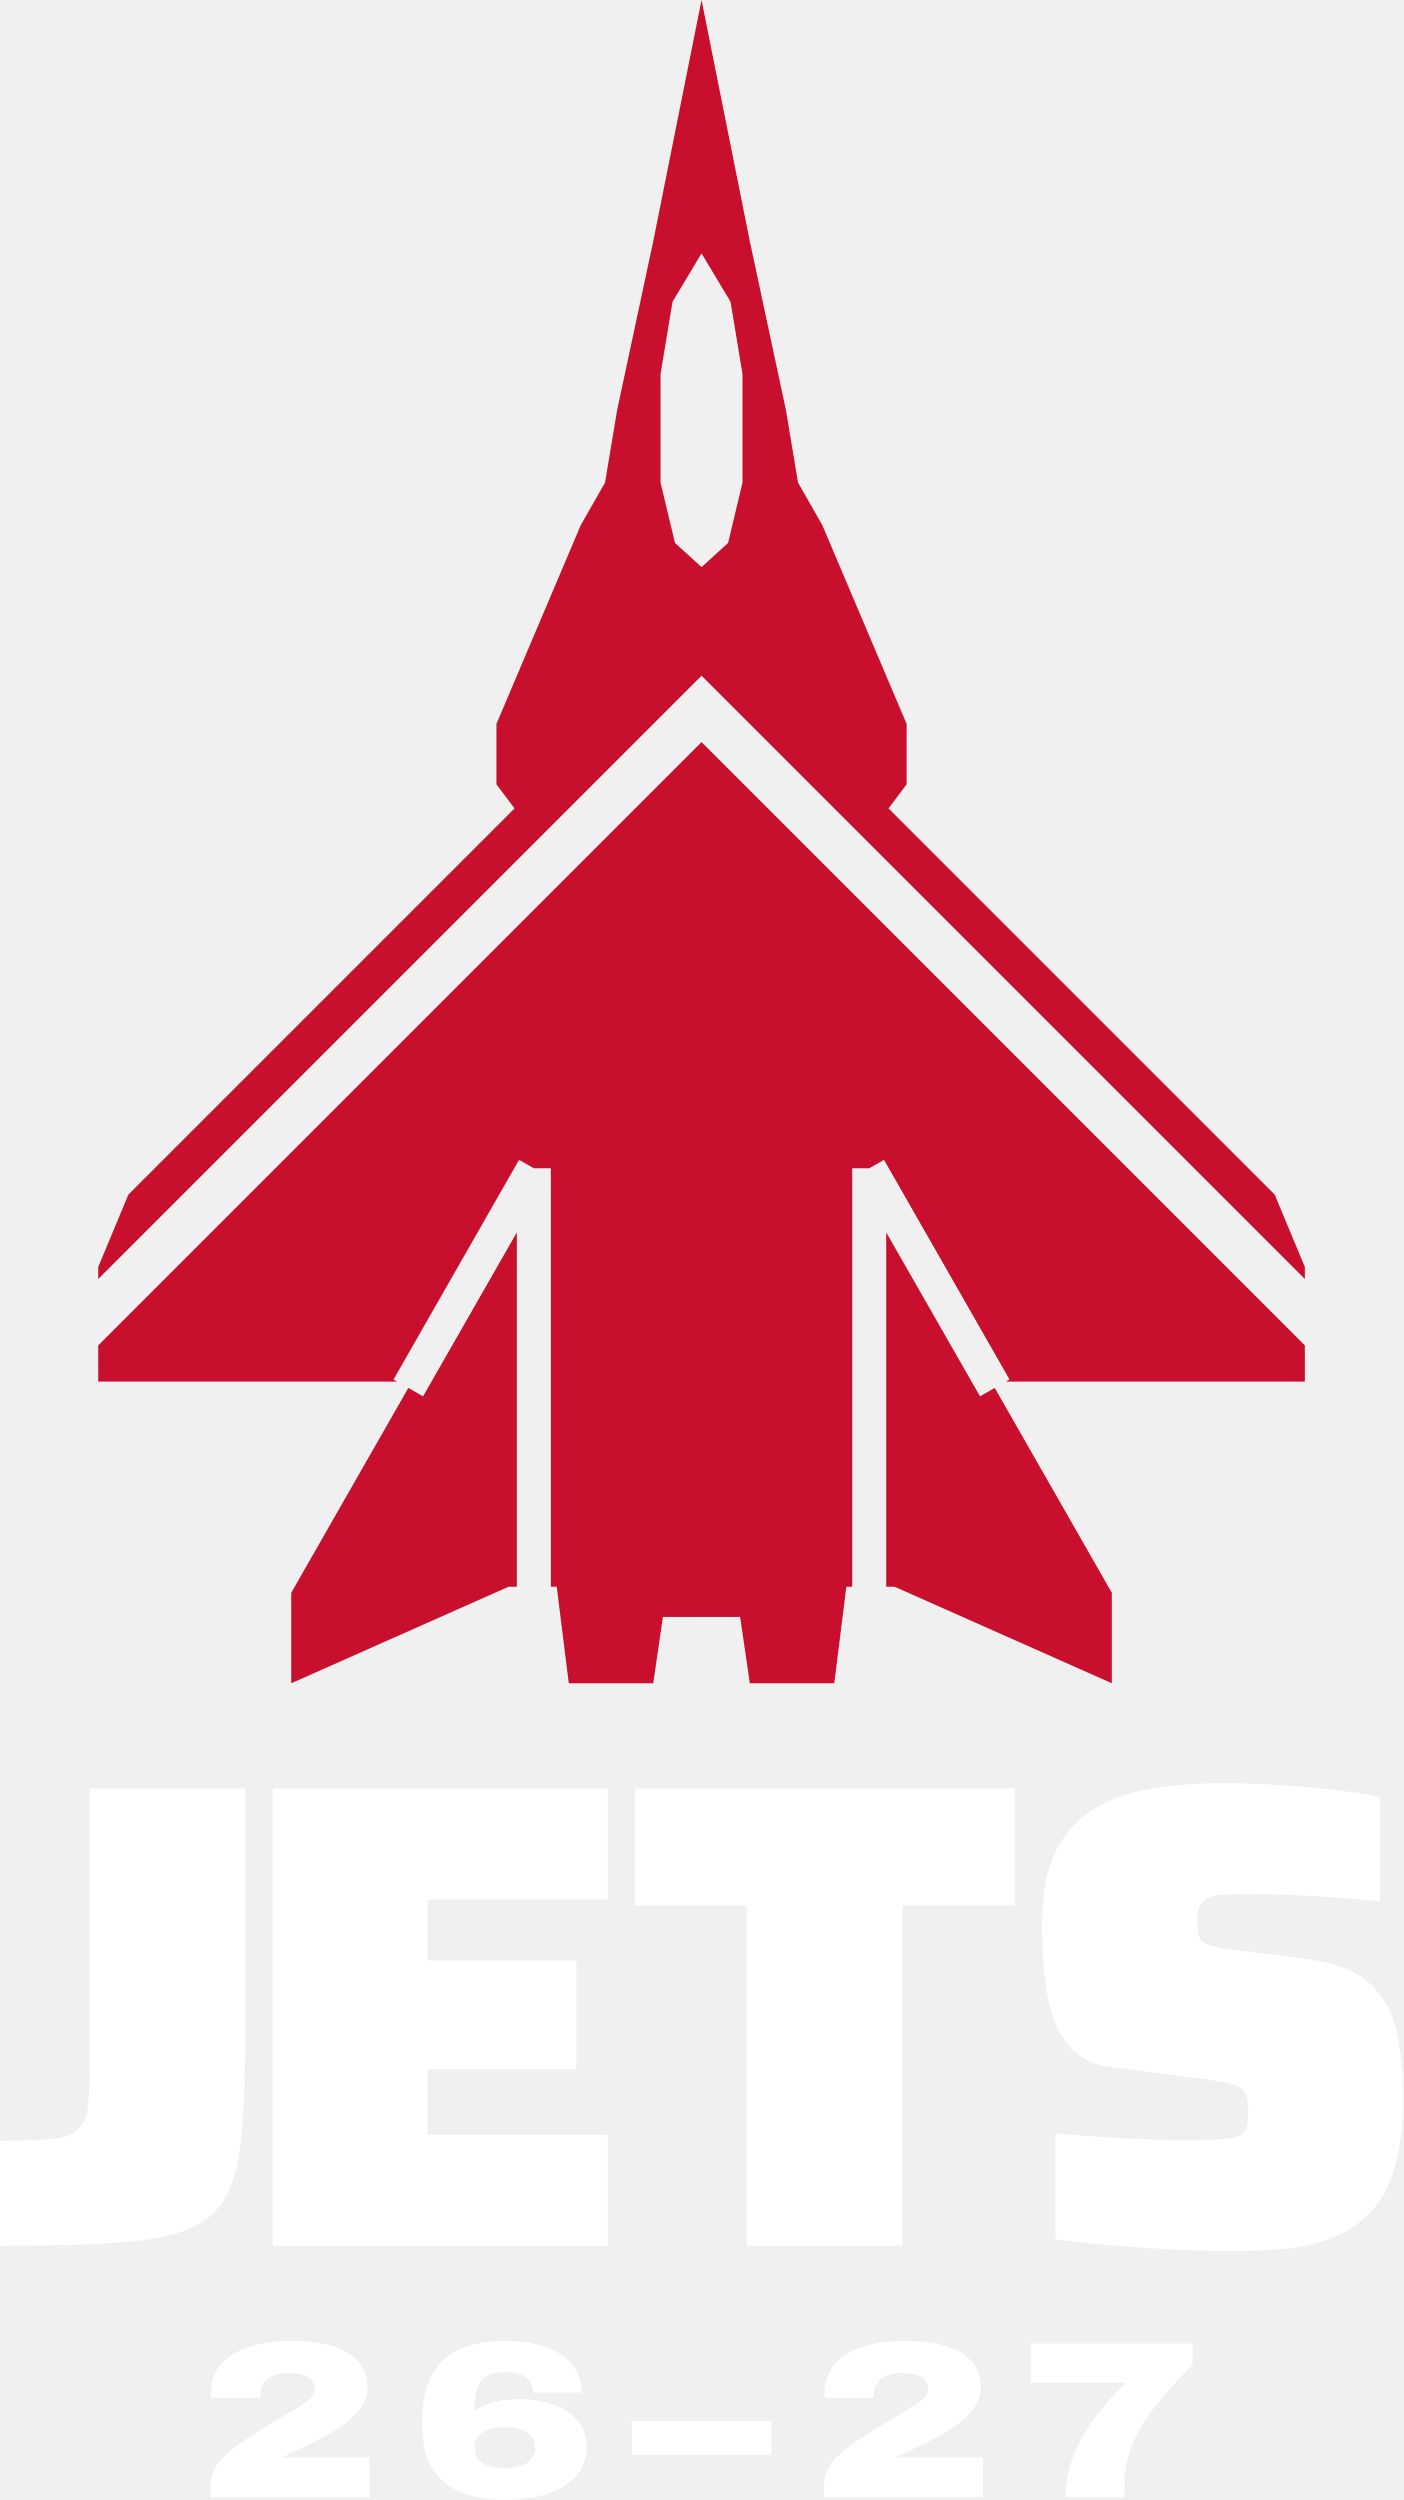
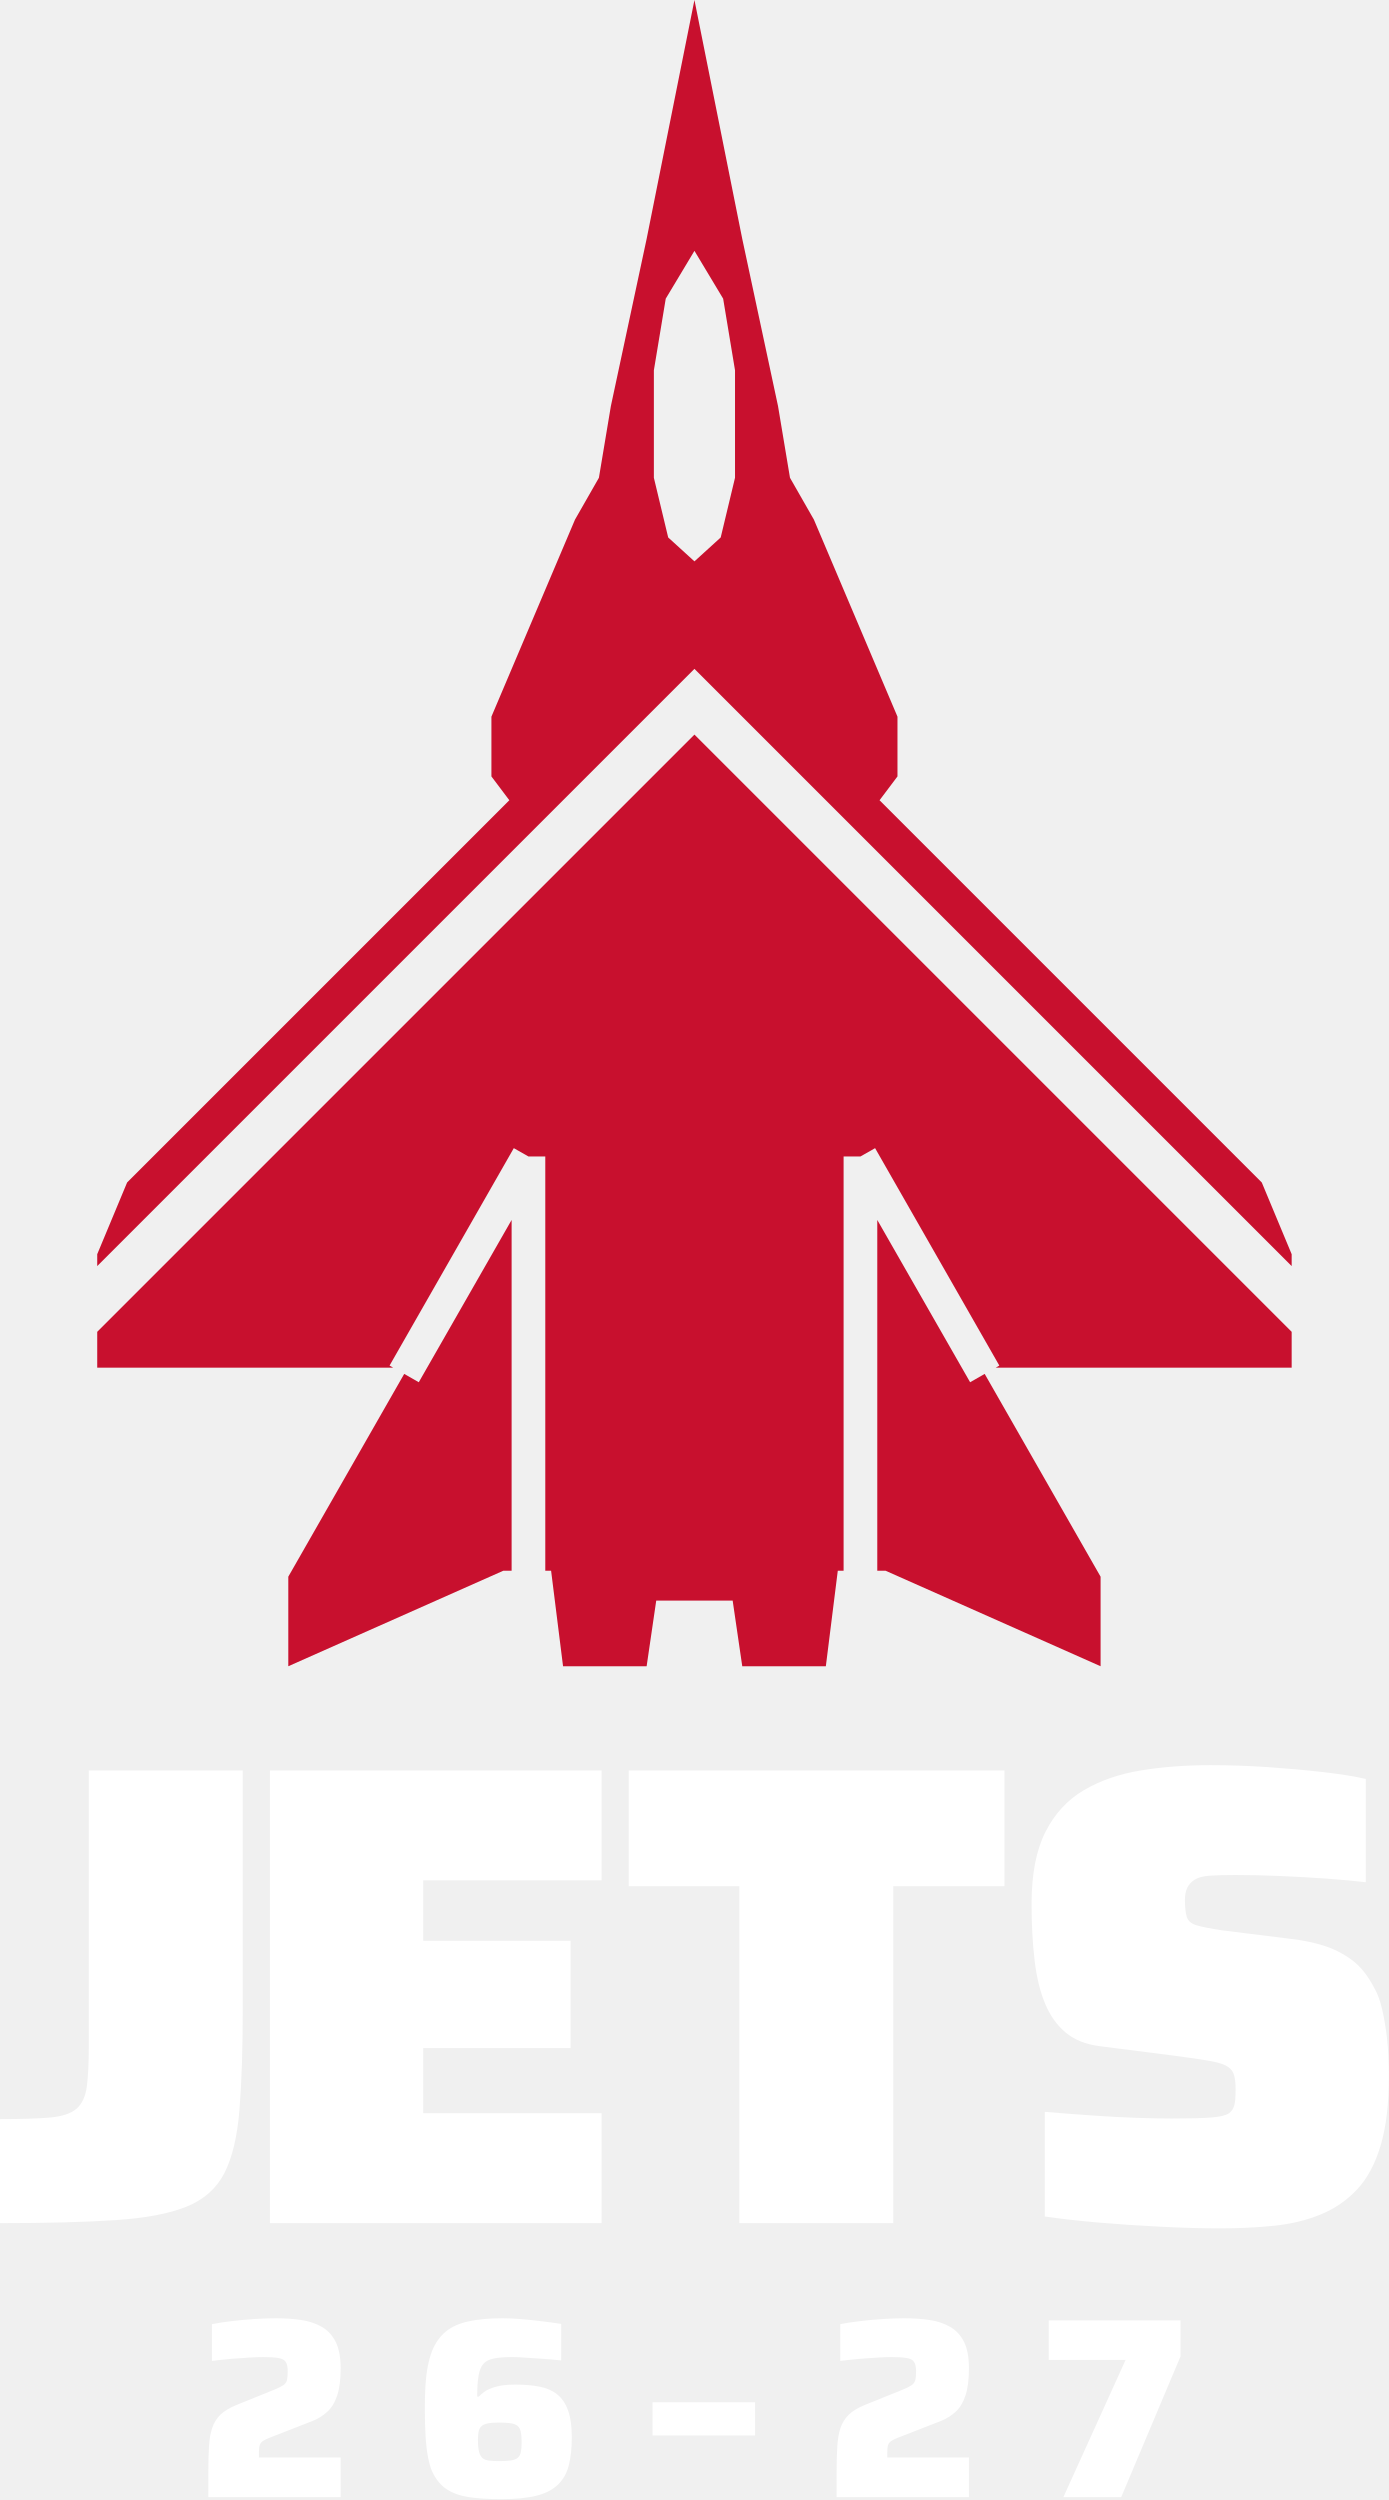
- <svg xmlns="http://www.w3.org/2000/svg" width="1.65in" height="2.94in" viewBox="0 0 165 294">
+ <svg xmlns="http://www.w3.org/2000/svg" width="1.65in" height="2.97in" viewBox="0 0 165 297">
  <g id="ink-jets-red">
    <path fill="#C8102E" fill-rule="nonzero" d="M103.96 136.4 118.72 162.23 118.29 162.48H153.45V158.22L82.5 87.27L11.55 158.22V162.48H46.71L46.28 162.23L61.04 136.4L62.78 137.39H64.78V186.6H65.47L66.89 197.95H76.82L77.96 190.15H87.04L88.18 197.95H98.11L99.53 186.6H100.22V137.39H102.22ZM82.5 0 76.82 28.38 72.57 48.25 71.15 56.76 68.31 61.73 58.38 85.14V92.24L60.51 95.07L15.1 140.48L11.55 149V150.41L82.5 79.46L153.45 150.41V149L149.9 140.48L104.49 95.07L106.62 92.24V85.14L96.69 61.73L93.85 56.76L92.43 48.25L88.18 28.38ZM60.78 144.93 49.75 164.21 48.02 163.22 34.25 187.31V197.95L59.8 186.6H60.78ZM116.98 163.22 115.25 164.21 104.22 144.93V186.6H105.2L130.75 197.95V187.31ZM82.5 29.8 85.91 35.48 87.32 43.99V56.76L85.62 63.85L82.5 66.69L79.38 63.85L77.68 56.76V43.99L79.09 35.48Z" />
  </g>
  <g id="ink-white">
-     <path fill="#FFFFFF" fill-rule="nonzero" d="M32.07 264.11H71.47V251.05H50.28V243.31H67.79V230.57H50.28V223.38H71.47V210.33H32.07ZM144.99 264.73Q148.35 264.73 151.36 264.42Q154.37 264.11 156.87 263.09Q159.37 262.07 161.21 260.12Q163.05 258.16 164.02 254.88Q165 251.6 165 246.67Q165 244.09 164.77 242.1Q164.53 240.11 164.18 238.62Q163.83 237.14 163.28 236.2Q162.11 233.93 160.54 232.8Q158.98 231.67 157.18 231.12Q155.39 230.57 153.35 230.34L145.15 229.32Q143.11 229.01 142.17 228.73Q141.24 228.46 141 227.76Q140.77 227.05 140.77 225.72Q140.77 224.86 141.04 224.28Q141.32 223.69 141.94 223.3Q142.57 222.91 143.74 222.83Q144.91 222.75 146.79 222.75Q149.29 222.75 152.1 222.87Q154.92 222.99 157.61 223.18Q160.31 223.38 162.26 223.61V211.34Q160.23 210.87 157.14 210.52Q154.06 210.17 150.58 209.93Q147.1 209.7 143.82 209.7Q139.36 209.7 135.53 210.33Q131.7 210.95 128.77 212.67Q125.84 214.39 124.2 217.63Q122.55 220.88 122.55 226.19Q122.55 229.87 122.91 232.88Q123.26 235.89 124.16 238.04Q125.06 240.19 126.62 241.48Q128.18 242.77 130.61 243.08L139.75 244.25Q142.1 244.56 143.5 244.8Q144.91 245.03 145.61 245.38Q146.32 245.74 146.55 246.36Q146.79 246.99 146.79 248.16Q146.79 248.86 146.75 249.41Q146.71 249.96 146.55 250.35Q146.4 250.74 146.01 251.05Q145.46 251.44 143.89 251.56Q142.33 251.68 139.2 251.68Q137.48 251.68 135.02 251.6Q132.56 251.52 129.79 251.32Q127.01 251.13 124.12 250.89V263.32Q126.78 263.71 130.37 264.03Q133.97 264.34 137.8 264.53Q141.63 264.73 144.99 264.73ZM87.83 264.11H106.12V224.08H119.33V210.33H74.69V224.08H87.83ZM0 264.11Q8.36 264.11 13.72 263.75Q19.07 263.4 22.16 262.15Q25.25 260.9 26.66 258.16Q28.06 255.43 28.45 250.62Q28.84 245.81 28.84 238.47V210.33H10.55V242.92Q10.55 246.05 10.32 247.85Q10.08 249.64 9.11 250.5Q8.13 251.36 5.98 251.56Q3.83 251.75 0 251.75ZM59.41 293.97Q62.32 293.97 64.47 293.24Q66.63 292.5 67.81 291.1Q68.99 289.69 68.99 287.67Q68.99 285.86 67.91 284.63Q66.84 283.4 65.03 282.77Q63.22 282.14 60.99 282.14Q60.22 282.14 59.29 282.25Q58.36 282.37 57.46 282.67Q56.55 282.98 55.79 283.5Q55.79 281.98 56.09 280.98Q56.39 279.98 57.19 279.47Q57.99 278.96 59.49 278.96Q60.43 278.96 61.16 279.22Q61.88 279.49 62.28 280.02Q62.69 280.56 62.69 281.38H68.41Q68.41 279.38 67.27 278.03Q66.13 276.68 64.11 275.98Q62.09 275.29 59.41 275.29Q57 275.29 55.17 275.84Q53.35 276.39 52.12 277.56Q50.88 278.73 50.25 280.59Q49.62 282.45 49.62 285.07Q49.62 287.36 50.25 289.04Q50.88 290.72 52.12 291.81Q53.35 292.89 55.17 293.43Q57 293.97 59.41 293.97ZM24.75 293.66H43.43V289.01H33.12Q33.41 288.85 33.83 288.66Q34.25 288.46 34.69 288.25Q35.14 288.04 35.51 287.88Q36.79 287.28 38.13 286.56Q39.47 285.84 40.62 284.96Q41.78 284.08 42.49 283.03Q43.2 281.98 43.2 280.72Q43.2 279.38 42.59 278.36Q41.99 277.33 40.85 276.65Q39.71 275.97 38.11 275.63Q36.51 275.29 34.48 275.29Q31.26 275.29 29.11 276.05Q26.95 276.81 25.88 278.17Q24.8 279.54 24.8 281.4V281.68Q24.8 281.82 24.83 281.98H30.63V281.45Q30.63 280.77 31.01 280.23Q31.39 279.7 32.11 279.38Q32.83 279.07 33.85 279.07Q35.01 279.07 35.69 279.3Q36.37 279.54 36.69 279.96Q37 280.38 37 280.9Q37 281.59 36.31 282.2Q35.61 282.82 34.5 283.45Q33.38 284.08 32.12 284.86Q30.86 285.65 29.58 286.44Q28.29 287.23 27.19 288.11Q26.09 288.98 25.42 290.03Q24.75 291.08 24.75 292.37ZM96.9 293.66H115.59V289.01H105.27Q105.56 288.85 105.98 288.66Q106.4 288.46 106.85 288.25Q107.29 288.04 107.66 287.88Q108.95 287.28 110.29 286.56Q111.62 285.84 112.78 284.96Q113.93 284.08 114.64 283.03Q115.35 281.98 115.35 280.72Q115.35 279.38 114.75 278.36Q114.14 277.33 113 276.65Q111.86 275.97 110.26 275.63Q108.66 275.29 106.64 275.29Q103.41 275.29 101.26 276.05Q99.11 276.81 98.03 278.17Q96.96 279.54 96.96 281.4V281.68Q96.96 281.82 96.98 281.98H102.78V281.45Q102.78 280.77 103.16 280.23Q103.54 279.7 104.26 279.38Q104.99 279.07 106.01 279.07Q107.16 279.07 107.85 279.3Q108.53 279.54 108.84 279.96Q109.16 280.38 109.16 280.9Q109.16 281.59 108.46 282.2Q107.77 282.82 106.65 283.45Q105.54 284.08 104.28 284.86Q103.02 285.65 101.73 286.44Q100.45 287.23 99.34 288.11Q98.24 288.98 97.57 290.03Q96.9 291.08 96.9 292.37ZM125.29 293.66H132.22V292.11Q132.22 290.51 132.65 289Q133.09 287.49 133.85 286.06Q134.61 284.63 135.63 283.28Q136.66 281.93 137.84 280.63Q139.02 279.33 140.25 278.1V275.6H121.23V280.22H132.43Q130.91 281.66 129.6 283.24Q128.28 284.81 127.33 286.5Q126.37 288.2 125.83 289.99Q125.29 291.79 125.29 293.66ZM74.31 288.7H90.71V284.71H74.31ZM59.36 290.27Q58.28 290.27 57.48 289.99Q56.68 289.72 56.25 289.18Q55.82 288.64 55.82 287.86Q55.82 287.04 56.25 286.52Q56.68 285.99 57.48 285.72Q58.28 285.44 59.36 285.44Q60.46 285.44 61.26 285.72Q62.06 285.99 62.49 286.52Q62.93 287.04 62.93 287.86Q62.93 288.64 62.49 289.18Q62.06 289.72 61.26 289.99Q60.46 290.27 59.36 290.27Z" />
+     <path fill="#FFFFFF" fill-rule="nonzero" d="M32.07 264.11H71.47V251.05H50.28V243.31H67.79V230.57H50.28V223.38H71.47V210.33H32.07ZM144.99 264.73Q148.35 264.73 151.36 264.42Q154.37 264.11 156.87 263.09Q159.37 262.07 161.21 260.12Q163.05 258.16 164.02 254.88Q165 251.6 165 246.67Q165 244.09 164.77 242.1Q164.53 240.11 164.18 238.62Q163.83 237.14 163.28 236.2Q162.11 233.93 160.54 232.8Q158.98 231.67 157.18 231.12Q155.39 230.57 153.35 230.34L145.15 229.32Q143.11 229.01 142.17 228.73Q141.24 228.46 141 227.76Q140.77 227.05 140.77 225.72Q140.77 224.86 141.04 224.28Q141.32 223.69 141.94 223.3Q142.57 222.91 143.74 222.83Q144.91 222.75 146.79 222.75Q149.29 222.75 152.1 222.87Q154.92 222.99 157.61 223.18Q160.31 223.38 162.26 223.61V211.34Q160.23 210.87 157.14 210.52Q154.06 210.17 150.58 209.93Q147.1 209.7 143.82 209.7Q139.36 209.7 135.53 210.33Q131.7 210.95 128.77 212.67Q125.84 214.39 124.2 217.63Q122.55 220.88 122.55 226.19Q122.55 229.87 122.91 232.88Q123.26 235.89 124.16 238.04Q125.06 240.19 126.62 241.48Q128.18 242.77 130.61 243.08L139.75 244.25Q142.1 244.56 143.5 244.8Q144.91 245.03 145.61 245.38Q146.32 245.74 146.55 246.36Q146.79 246.99 146.79 248.16Q146.79 248.86 146.75 249.41Q146.71 249.96 146.55 250.35Q146.4 250.74 146.01 251.05Q145.46 251.44 143.89 251.56Q142.33 251.68 139.2 251.68Q137.48 251.68 135.02 251.6Q132.56 251.52 129.79 251.32Q127.01 251.13 124.12 250.89V263.32Q126.78 263.71 130.37 264.03Q133.97 264.34 137.8 264.53Q141.63 264.73 144.99 264.73ZM87.83 264.11H106.12V224.08H119.33V210.33H74.69V224.08H87.83ZM0 264.11Q8.36 264.11 13.72 263.75Q19.07 263.4 22.16 262.15Q25.25 260.9 26.66 258.16Q28.06 255.43 28.45 250.62Q28.84 245.81 28.84 238.47V210.33H10.55V242.92Q10.55 246.05 10.32 247.85Q10.08 249.64 9.11 250.5Q8.13 251.36 5.98 251.56Q3.83 251.75 0 251.75ZM59.53 296.9Q62.1 296.9 63.73 296.49Q65.36 296.08 66.29 295.17Q67.22 294.27 67.57 292.89Q67.93 291.5 67.93 289.54Q67.93 287.59 67.48 286.35Q67.04 285.12 66.19 284.45Q65.33 283.77 64.08 283.53Q62.83 283.29 61.21 283.29Q59.78 283.29 58.89 283.55Q58.01 283.8 57.55 284.14Q57.09 284.48 56.88 284.72H56.69Q56.69 283.19 56.85 282.26Q57 281.33 57.41 280.84Q57.82 280.36 58.66 280.19Q59.5 280.02 60.87 280.02Q61.42 280.02 62.32 280.08Q63.22 280.14 64.35 280.22Q65.48 280.29 66.67 280.42V276.08Q65.51 275.9 64.23 275.75Q62.95 275.59 61.77 275.5Q60.6 275.41 59.74 275.41Q57.33 275.41 55.65 275.78Q53.98 276.14 52.94 277.01Q51.9 277.88 51.32 279.32Q51.02 280.11 50.82 281.13Q50.62 282.16 50.54 283.41Q50.47 284.66 50.47 286.19Q50.47 288.02 50.56 289.45Q50.65 290.89 50.85 291.92Q51.05 292.96 51.32 293.57Q51.99 295.01 53.05 295.71Q54.1 296.41 55.7 296.66Q57.3 296.9 59.53 296.9ZM99.39 296.66H115.11V291.95H105.41V291.28Q105.41 290.76 105.51 290.46Q105.62 290.15 105.93 289.96Q106.23 289.76 106.75 289.57L111.76 287.62Q112.76 287.22 113.53 286.52Q114.29 285.82 114.7 284.58Q115.11 283.35 115.11 281.36Q115.11 279.38 114.52 278.2Q113.92 277.03 112.86 276.42Q111.79 275.81 110.4 275.61Q109.01 275.41 107.42 275.41Q106.23 275.41 104.86 275.5Q103.48 275.59 102.17 275.75Q100.86 275.9 99.82 276.11V280.48Q100.98 280.33 102.13 280.23Q103.27 280.14 104.25 280.08Q105.22 280.02 105.9 280.02Q107.06 280.02 107.7 280.13Q108.34 280.23 108.58 280.58Q108.83 280.94 108.83 281.7Q108.83 282.4 108.73 282.77Q108.64 283.13 108.28 283.38Q107.91 283.62 107.15 283.93L102.69 285.73Q101.5 286.22 100.83 286.87Q100.16 287.53 99.85 288.44Q99.55 289.36 99.47 290.63Q99.39 291.89 99.39 293.6ZM24.75 296.66H40.47V291.95H30.76V291.28Q30.76 290.76 30.87 290.46Q30.98 290.15 31.28 289.96Q31.59 289.76 32.11 289.57L37.11 287.62Q38.12 287.22 38.88 286.52Q39.65 285.82 40.06 284.58Q40.47 283.35 40.47 281.36Q40.47 279.38 39.87 278.2Q39.28 277.03 38.21 276.42Q37.14 275.81 35.75 275.61Q34.36 275.41 32.78 275.41Q31.59 275.41 30.21 275.5Q28.84 275.59 27.53 275.75Q26.22 275.9 25.18 276.11V280.48Q26.34 280.33 27.48 280.23Q28.63 280.14 29.6 280.08Q30.58 280.02 31.25 280.02Q32.41 280.02 33.05 280.13Q33.69 280.23 33.94 280.58Q34.18 280.94 34.18 281.7Q34.18 282.4 34.09 282.77Q34 283.13 33.63 283.38Q33.27 283.62 32.5 283.93L28.05 285.73Q26.86 286.22 26.18 286.87Q25.51 287.53 25.21 288.44Q24.9 289.36 24.83 290.63Q24.75 291.89 24.75 293.6ZM126.33 296.66H133.2L140.25 279.93V275.66H124.59V280.36H133.72ZM77.52 289.33H89.7V285.39H77.52ZM59.29 292.38Q58.59 292.38 58.1 292.32Q57.61 292.26 57.33 292.03Q57.06 291.8 56.92 291.3Q56.78 290.79 56.78 289.88Q56.78 289.3 56.85 288.92Q56.91 288.54 57.15 288.28Q57.39 288.02 57.9 287.91Q58.4 287.8 59.29 287.8Q60.11 287.8 60.65 287.88Q61.18 287.96 61.47 288.18Q61.76 288.41 61.87 288.89Q61.97 289.36 61.97 290.12Q61.97 290.89 61.87 291.34Q61.76 291.8 61.47 292.02Q61.18 292.23 60.65 292.31Q60.11 292.38 59.29 292.38Z" />
  </g>
</svg>
